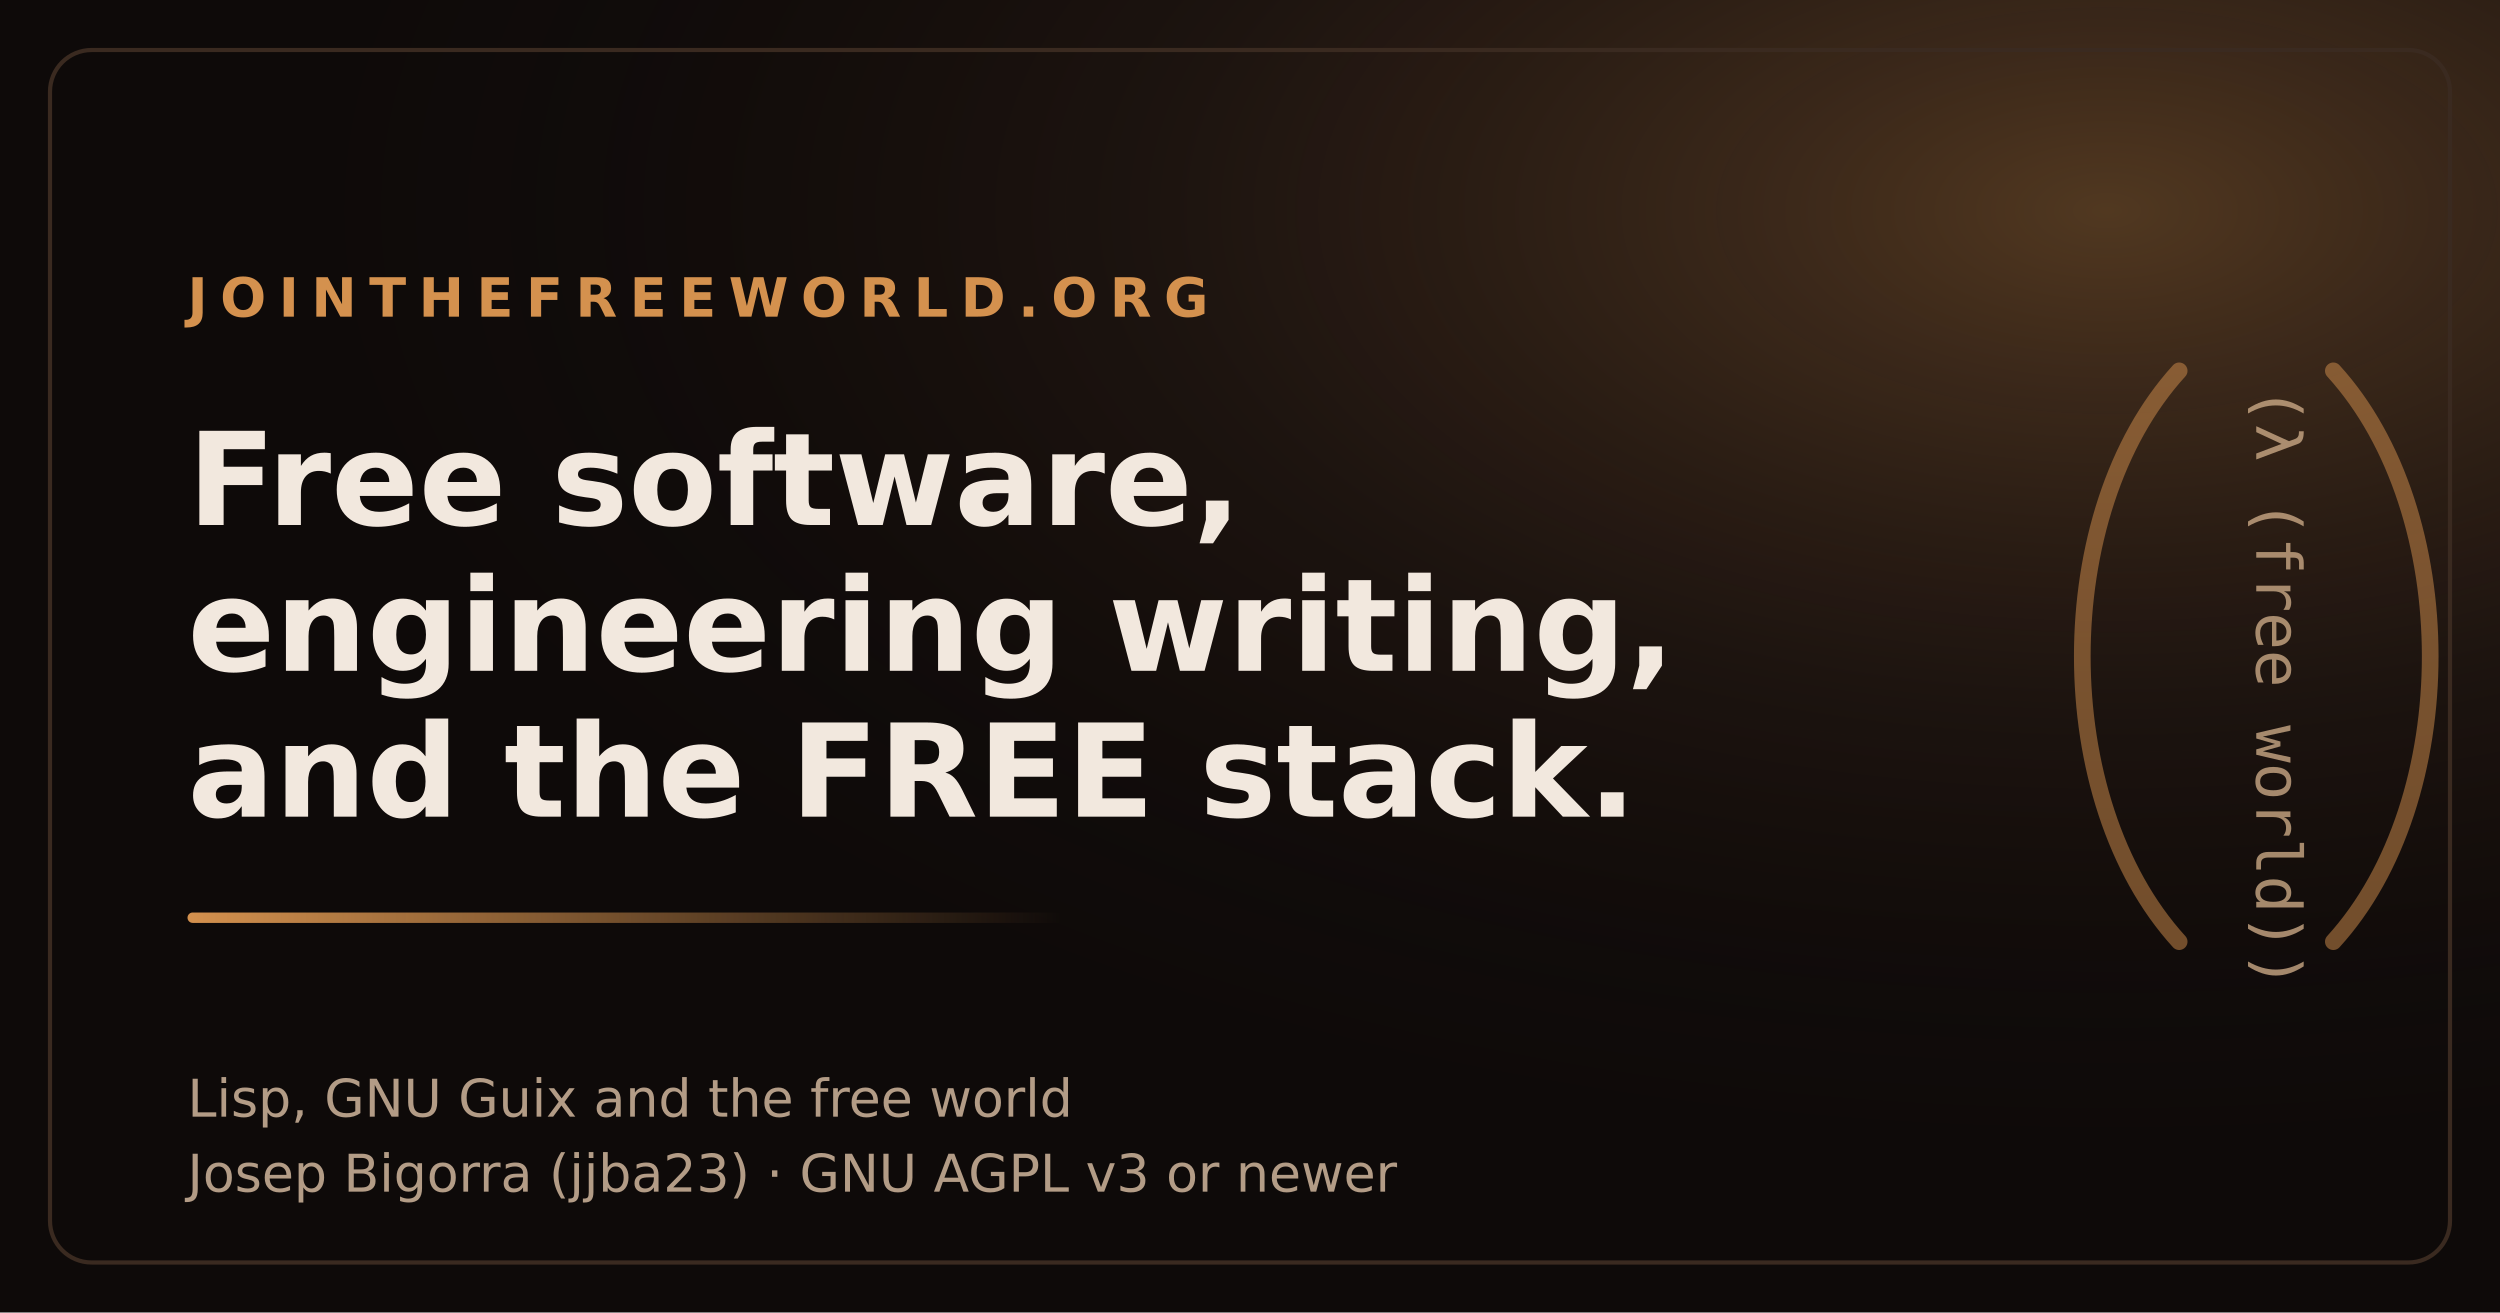
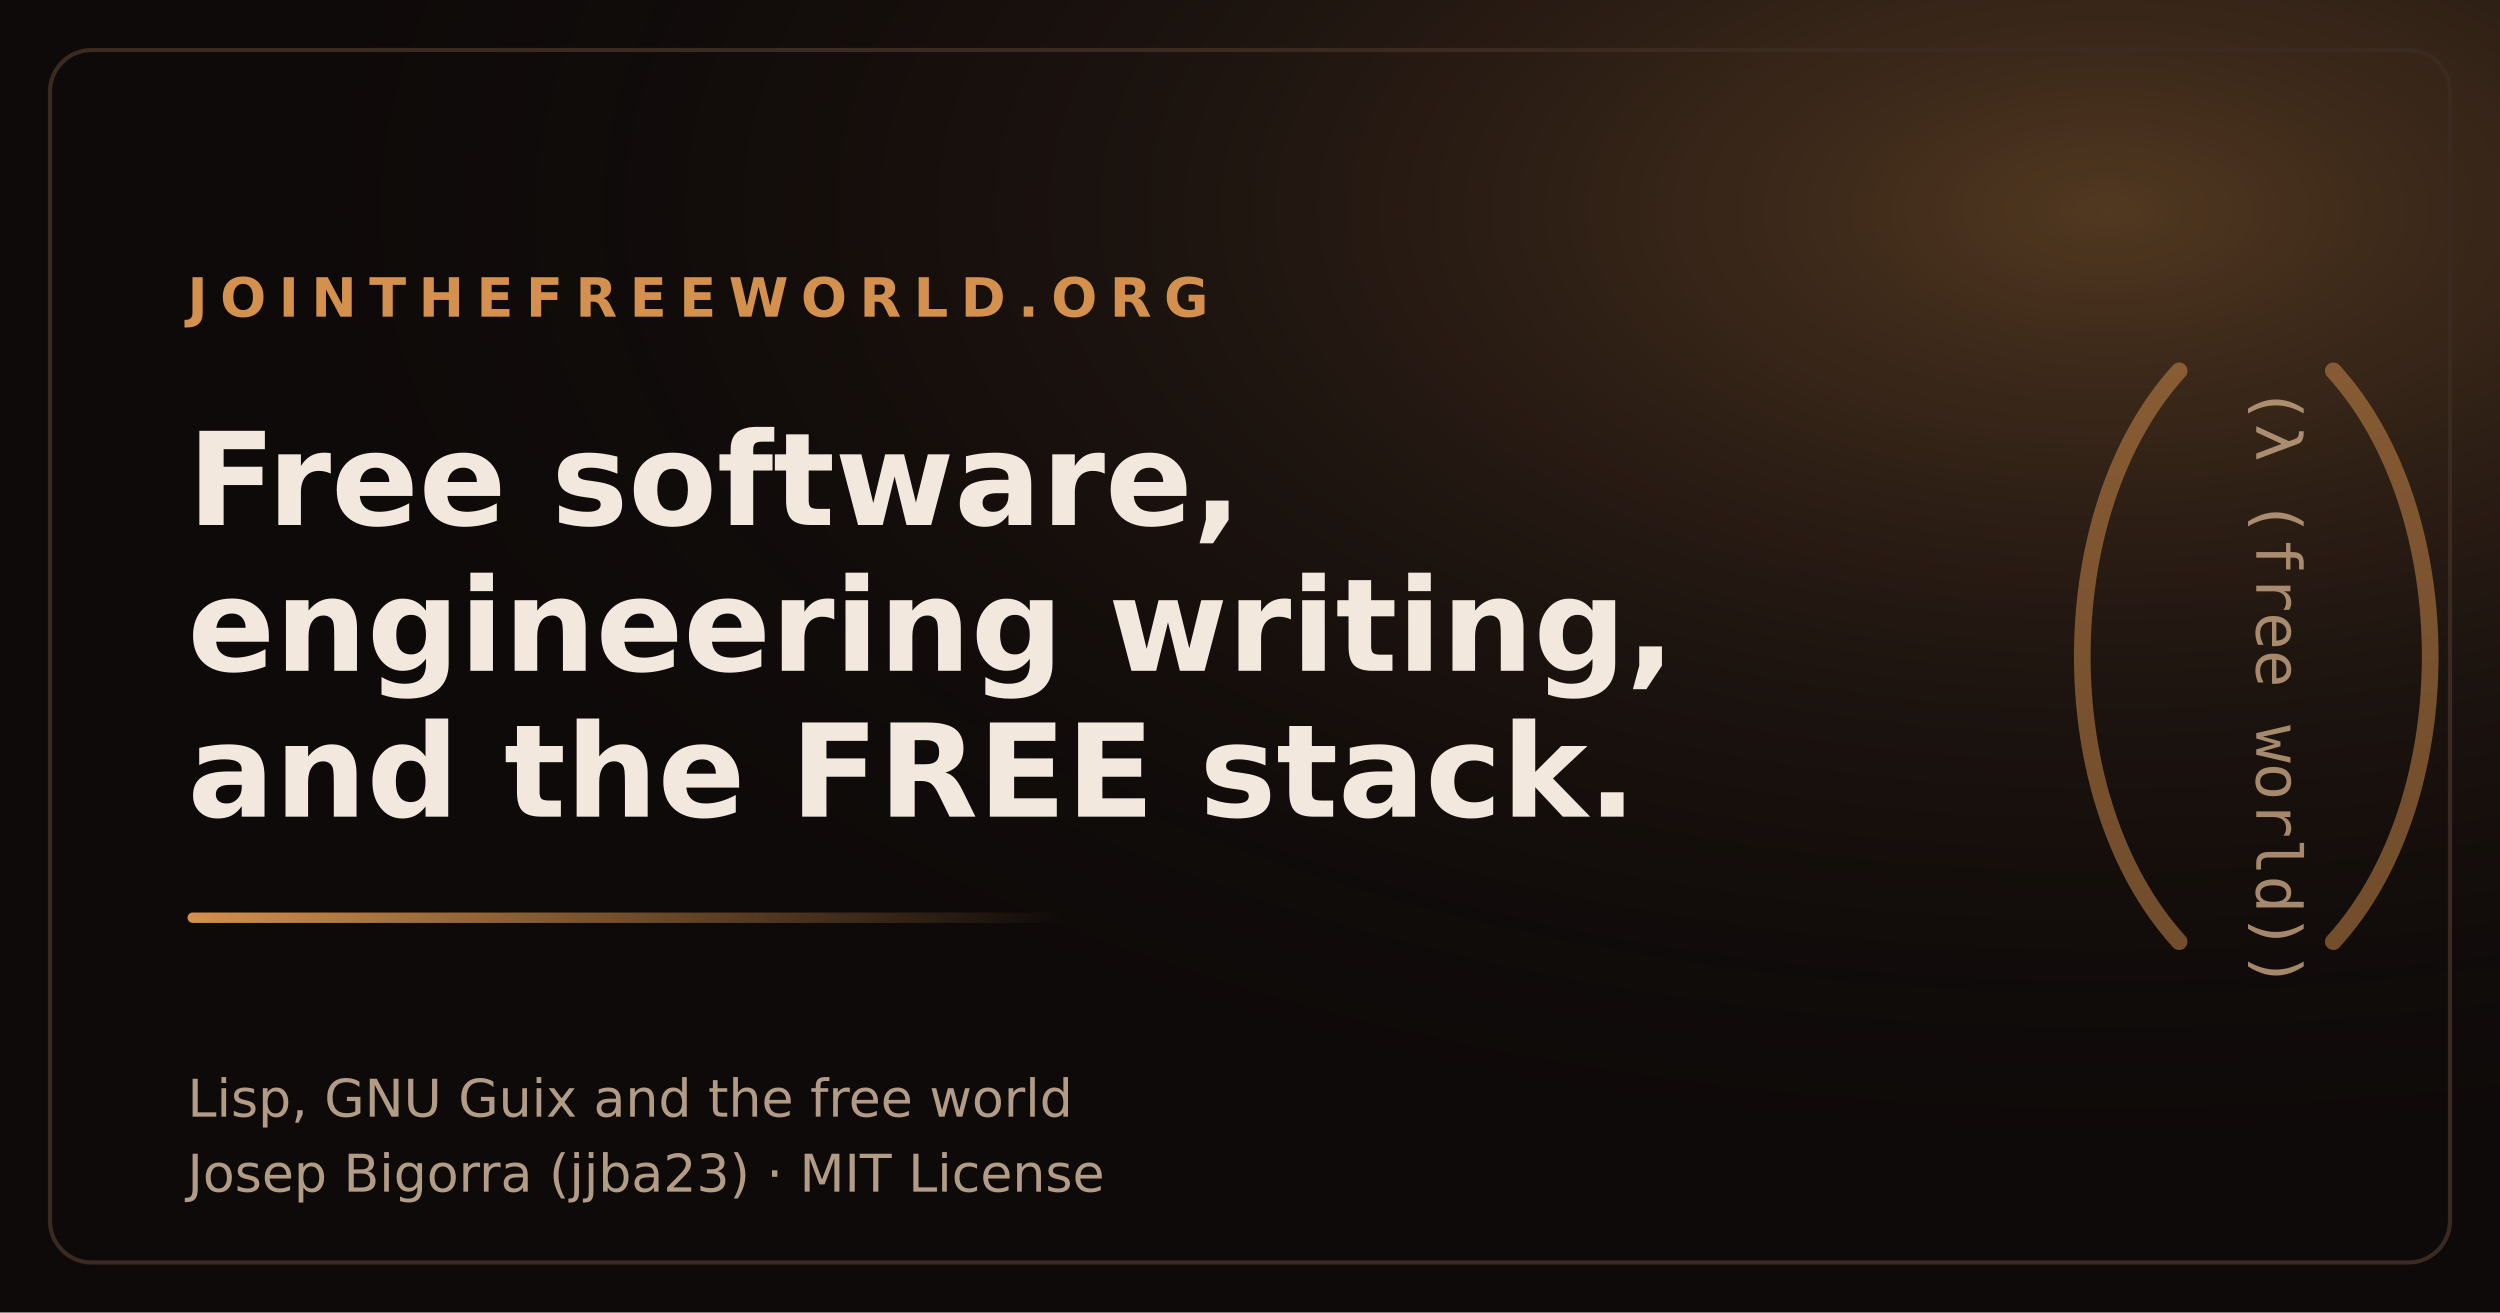
<svg xmlns="http://www.w3.org/2000/svg" width="1200" height="630" viewBox="0 0 1200 630" role="img" aria-label="jointhefreeworld — free software, engineering writing and the FREE stack, by Josep Bigorra">
  <defs>
    <radialGradient id="glow" cx="0.84" cy="0.16" r="0.75">
      <stop offset="0" stop-color="#d4914e" stop-opacity="0.34" />
      <stop offset="0.5" stop-color="#8a5a3c" stop-opacity="0.12" />
      <stop offset="1" stop-color="#0e0a09" stop-opacity="0" />
    </radialGradient>
    <linearGradient id="rule" x1="0" y1="0" x2="1" y2="0">
      <stop offset="0" stop-color="#d4914e" />
      <stop offset="1" stop-color="#d4914e" stop-opacity="0" />
    </linearGradient>
    <style>
      .eyebrow { font: 700 26px "DejaVu Sans", "Bitstream Vera Sans", "Liberation Sans", sans-serif; letter-spacing: 6px; fill: #d4914e; }
      .headline { font: 700 62px "DejaVu Sans", "Bitstream Vera Sans", "Liberation Sans", sans-serif; fill: #f2e8de; }
      .foot { font: 400 25px "DejaVu Sans", "Bitstream Vera Sans", "Liberation Sans", sans-serif; fill: #b39c86; }
      .lisp { font: 400 30px "DejaVu Sans Mono", "Bitstream Vera Sans Mono", monospace; fill: #c9a884; }
    </style>
  </defs>
  <rect width="1200" height="630" fill="#0e0a09" />
  <rect width="1200" height="630" fill="url(#glow)" />
  <rect x="24" y="24" width="1152" height="582" rx="20" fill="none" stroke="#3a2a20" stroke-width="2" />
  <g fill="none" stroke="#d4914e" stroke-opacity="0.5" stroke-width="8" stroke-linecap="round">
    <path d="M 1046 178 C 984 246 984 384 1046 452" />
    <path d="M 1120 178 C 1182 246 1182 384 1120 452" />
  </g>
  <text class="lisp" x="1083" y="330" text-anchor="middle" transform="rotate(90 1083 330)" opacity="0.8">(λ (free world))</text>
  <text class="eyebrow" x="90" y="152">JOINTHEFREEWORLD.ORG</text>
  <text class="headline" x="90" y="252">Free software,</text>
  <text class="headline" x="90" y="322">engineering writing,</text>
  <text class="headline" x="90" y="392">and the FREE stack.</text>
  <rect x="90" y="438" width="420" height="5" rx="2.5" fill="url(#rule)" />
  <text class="foot" x="90" y="536">Lisp, GNU Guix and the free world</text>
-   <text class="foot" x="90" y="572">Josep Bigorra (jjba23) · GNU AGPL v3 or newer</text>
+   <text class="foot" x="90" y="572">Josep Bigorra (jjba23) · MIT License</text>
</svg>
